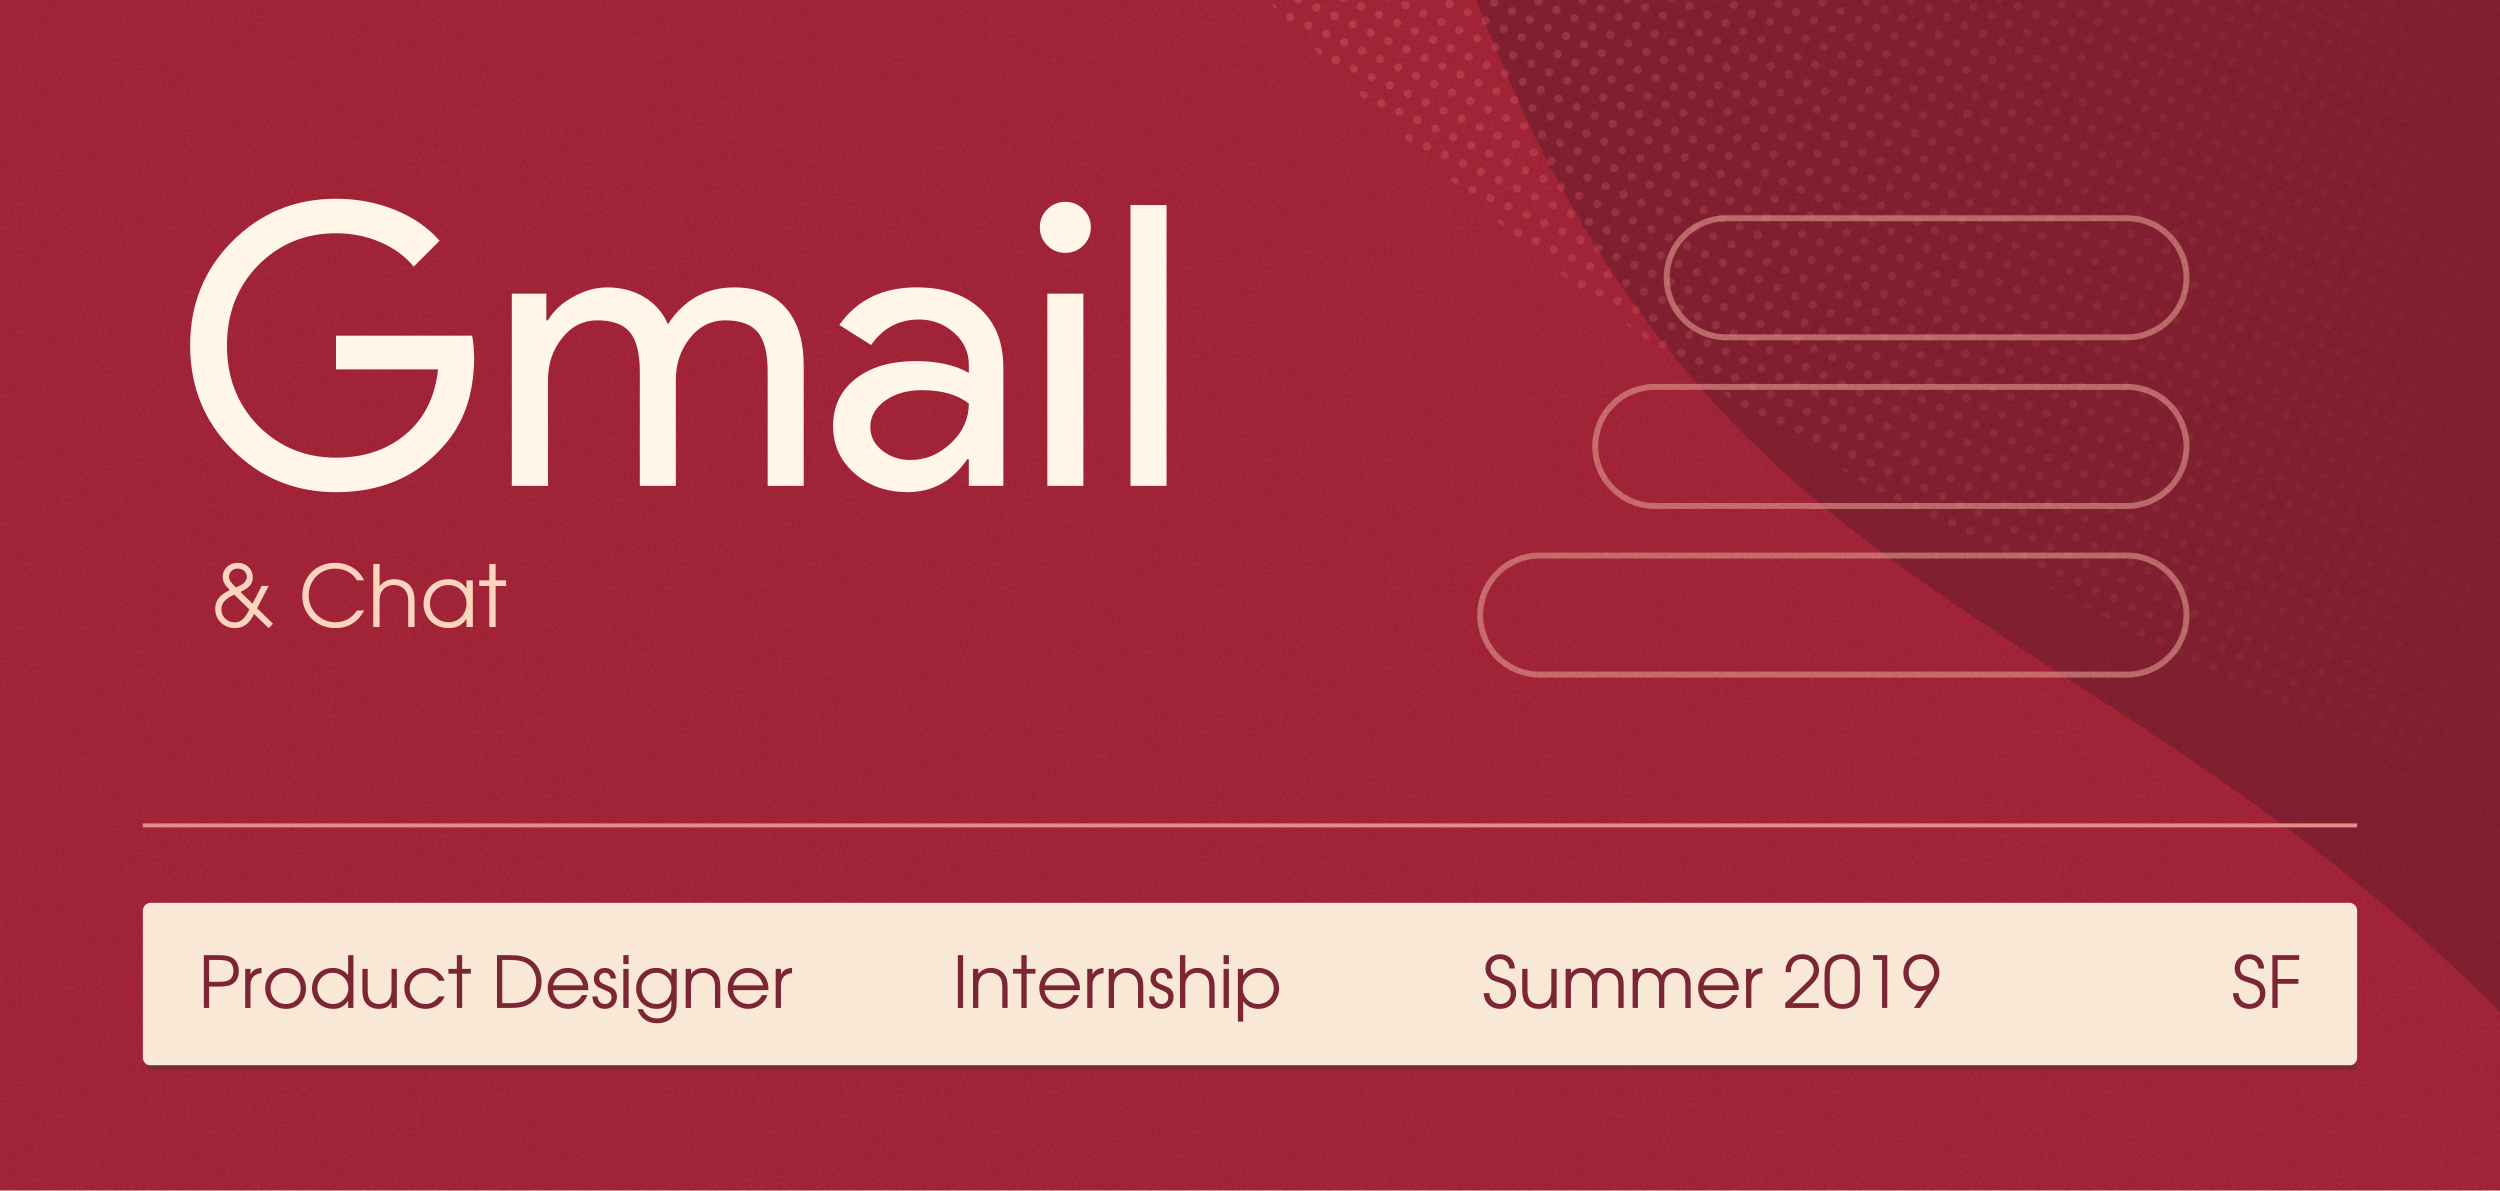
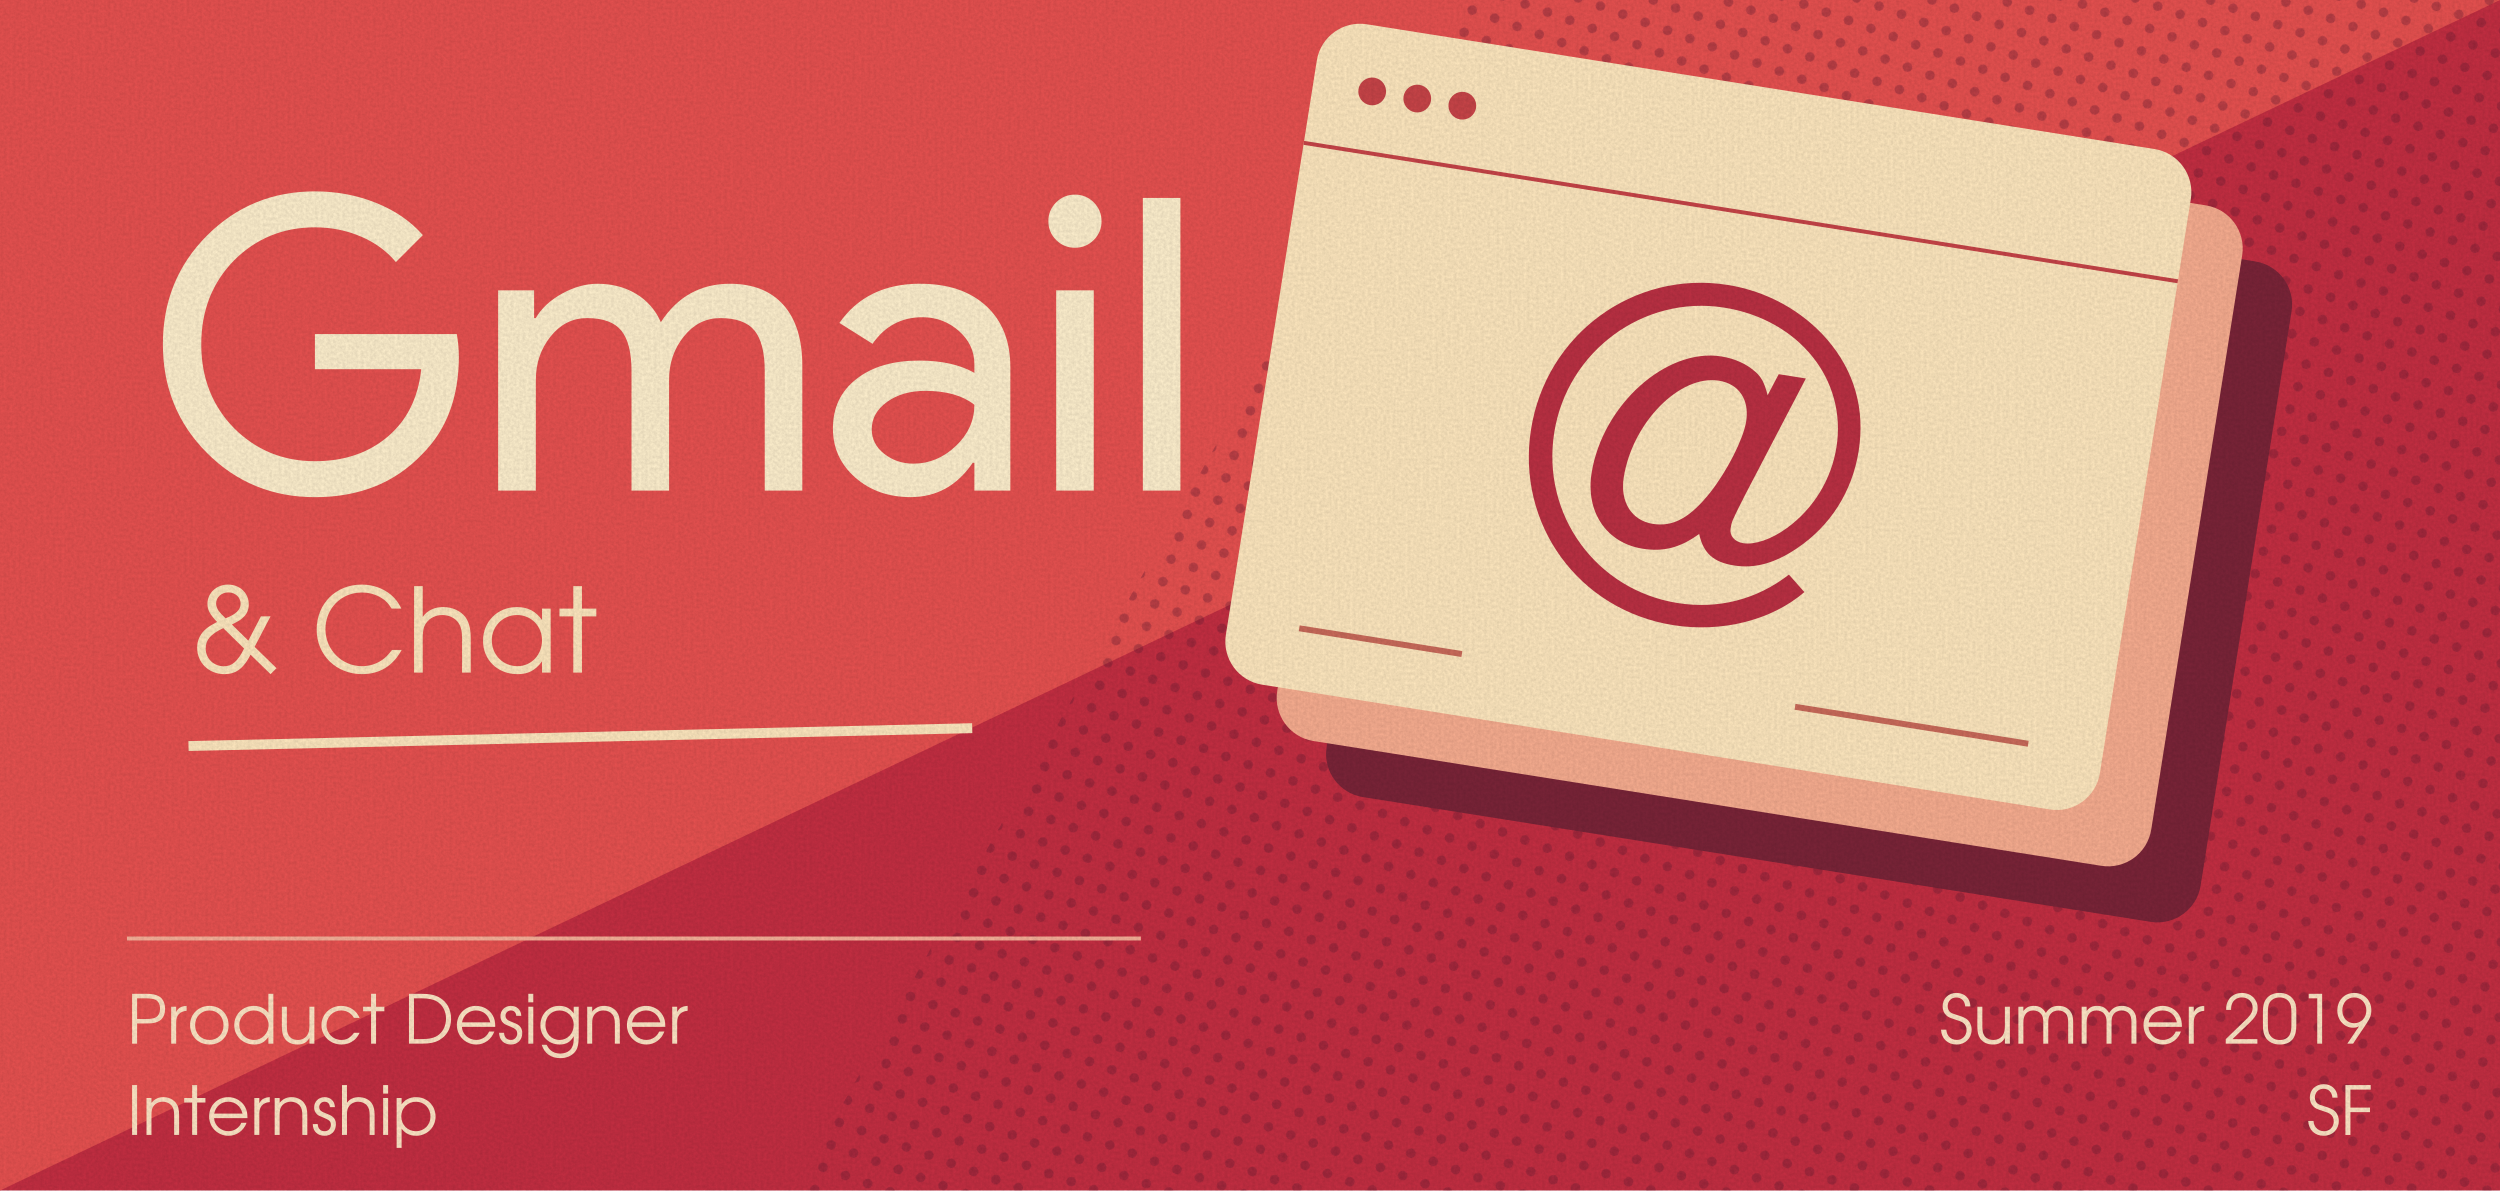
<svg xmlns="http://www.w3.org/2000/svg" width="1260" height="600" viewBox="0 0 1260 600" role="img" aria-labelledby="title desc">
  <defs>
-     <filter id="gmail-paper" x="0" y="0" width="100%" height="100%" color-interpolation-filters="sRGB">
-       <feTurbulence type="fractalNoise" baseFrequency=".65" numOctaves="3" seed="13" stitchTiles="stitch" />
-       <feColorMatrix type="matrix" values="0 0 0 0 0   0 0 0 0 0   0 0 0 0 0   0 0 0 .14 0" />
+     <filter id="gmail-ink" x="0" y="0" width="100%" height="100%" color-interpolation-filters="sRGB">
+       <feTurbulence type="fractalNoise" baseFrequency=".65" numOctaves="3" seed="23" stitchTiles="stitch" />
+       <feColorMatrix type="matrix" values="0 0 0 0 0   0 0 0 0 0   0 0 0 0 0   0 0 0 .13 0" />
    </filter>
-     <pattern id="gmail-dots" width="10" height="10" patternUnits="userSpaceOnUse" patternTransform="rotate(25)">
-       <circle cx="3" cy="3" r="2.1" fill="#f8837e" />
+     <pattern id="mail-halftone" width="12" height="12" patternUnits="userSpaceOnUse" patternTransform="rotate(20)">
+       <circle cx="3" cy="3" r="2.4" fill="#651b32" />
    </pattern>
-     <linearGradient id="dot-fade">
-       <stop stop-color="#fff" />
-       <stop offset="1" stop-color="#000" />
-     </linearGradient>
-     <mask id="gmail-fade">
-       <rect width="1260" height="600" fill="url(#dot-fade)" />
-     </mask>
  </defs>
-   <rect width="1260" height="600" fill="#ad263b" />
-   <path d="M730-40h530v550C1040 290 845 310 730-40" fill="#8a2134" />
-   <path d="M620-20h640v440C980 260 840 220 620-20" fill="url(#gmail-dots)" mask="url(#gmail-fade)" opacity=".6" />
-   <g fill="none" stroke="#f4a59a" stroke-width="3" opacity=".6">
-     <rect x="840" y="110" width="262" height="60" rx="30" />
-     <rect x="804" y="195" width="298" height="60" rx="30" />
-     <rect x="746" y="280" width="356" height="60" rx="30" />
+   <rect width="1260" height="600" fill="#c42e42" />
+   <path d="M0 0h1260L0 600z" fill="#e75150" />
+   <path d="M740 0h520v600H400z" fill="url(#mail-halftone)" opacity=".35" />
+   <g transform="translate(665 62) rotate(9 240 190)">
+     <rect x="26" y="35" width="446" height="337" rx="22" fill="#7a2438" />
+     <rect x="-3" y="11" width="446" height="337" rx="22" fill="#f8ad90" />
+     <rect x="-33" y="-13" width="446" height="337" rx="22" fill="#ffe8bf" />
+     <path d="M-33 51h446" stroke="#c84448" stroke-width="2" />
+     <g fill="#c84448">
+       <circle cx="-3" cy="20" r="7" />
+       <circle cx="20" cy="20" r="7" />
+       <circle cx="43" cy="20" r="7" />
+     </g>
+     <g aria-label="@" data-typeface="URW Gothic" data-type-size="227">
+       <path fill="#bb3043" d="M235.51 128.7H221.66L217.8 140.05C215.3 134.38 213.49 131.65 209.86 129.38C205.09 126.2 198.51 124.39 191.7 124.39C163.55 124.39 136.31 157.99 136.31 192.72C136.31 212.47 149.25 226.31 167.63 226.31C178.3 226.31 186.25 222.91 194.65 214.51C198.28 223.81 203.95 227.45 214.62 227.45C225.07 227.45 234.6 223.13 244.36 214.05C259.34 200.21 267.51 181.37 267.51 160.71C267.51 139.37 259.12 121.21 243.0 107.59C228.47 95.33 209.18 88.3 189.2 88.3C141.3 88.3 102.71 127.11 102.71 175.69C102.71 224.04 140.62 261.95 188.97 261.95C213.72 261.95 237.55 251.74 251.62 235.16L242.54 227.67C228.47 242.66 210.08 250.6 189.43 250.6C147.66 250.6 114.52 217.23 114.52 175.46C114.52 133.92 148.11 99.87 189.2 99.87C227.34 99.87 256.16 125.98 256.16 160.48C256.16 177.05 249.58 192.94 237.78 204.75C231.19 211.33 223.25 215.64 217.35 215.64C213.03 215.64 209.86 213.15 209.86 209.29C209.86 205.88 209.86 205.66 214.4 191.58ZM192.38 136.65C202.59 136.65 209.18 143.68 209.18 154.81C209.18 163.66 203.73 180.69 196.92 192.94C188.97 207.02 181.25 213.15 170.81 213.15C159.92 213.15 152.65 204.75 152.65 192.26C152.65 164.34 172.4 136.65 192.38 136.65Z" />
+     </g>
+     <path d="M3 293h83m170 0h119" stroke="#ca6a5a" stroke-width="3" />
  </g>
-   <rect width="1260" height="600" filter="url(#gmail-paper)" />
-   <svg x="40" y="100" width="550" height="153" viewBox="125 10 230 64">
-     <path fill="#fff5e9" d="M208.2 43.398c0 8.27-2.454 14.86-7.36 19.768-5.515 5.846-12.766 8.768-21.753 8.768-8.602 0-15.88-2.978-21.835-8.933s-8.933-13.288-8.933-22 2.978-16.045 8.933-22 13.233-8.933 21.835-8.933c4.355 0 8.464.772 12.324 2.315s7.03 3.722 9.5 6.534l-5.458 5.46c-1.82-2.205-4.177-3.93-7.072-5.17s-5.996-1.86-9.305-1.86c-6.45 0-11.9 2.232-16.376 6.7-4.412 4.52-6.617 10.173-6.617 16.955s2.205 12.436 6.617 16.956c4.466 4.466 9.925 6.7 16.376 6.7 5.9 0 10.807-1.654 14.723-4.963s6.175-7.857 6.782-13.646h-21.505v-7.113h28.7a25.44 25.44 0 0 1 .414 4.466zM223.74 70.6h-7.6V30.083h7.278v5.624h.33c1.158-1.985 2.936-3.64 5.335-4.963s4.782-1.984 7.154-1.984c2.978 0 5.596.7 7.857 2.067a12.2 12.2 0 0 1 4.962 5.707c3.363-5.183 8.023-7.774 13.98-7.774 4.686 0 8.298 1.434 10.835 4.3s3.805 6.947 3.805 12.24v25.3h-7.6V46.46c0-3.805-.7-6.547-2.068-8.23s-3.694-2.522-6.947-2.522c-2.923 0-5.376 1.24-7.36 3.722s-2.978 5.404-2.978 8.768V70.6h-7.6V46.46c0-3.805-.7-6.547-2.067-8.23s-3.694-2.522-6.947-2.522c-2.924 0-5.377 1.24-7.36 3.722s-2.978 5.404-2.978 8.768V70.6zm77.828-41.84c5.624 0 10.063 1.503 13.316 4.507s4.88 7.128 4.88 12.365V70.6h-7.278v-5.624h-.33c-3.143 4.632-7.334 6.947-12.572 6.947-4.466 0-8.202-1.323-11.207-3.97s-4.508-5.955-4.508-9.926c0-4.2 1.585-7.526 4.756-10.008s7.403-3.722 12.696-3.722c4.52 0 8.242.827 11.166 2.48V45.04c0-2.646-1.048-4.893-3.144-6.74s-4.55-2.77-7.36-2.77c-4.247 0-7.6 1.793-10.1 5.377l-6.7-4.22c3.693-5.293 9.152-7.94 16.376-7.94zm-9.843 29.444c0 1.984.84 3.64 2.523 4.962s3.65 1.985 5.913 1.985c3.197 0 6.05-1.185 8.56-3.557s3.764-5.155 3.764-8.354c-2.372-1.874-5.68-2.812-9.926-2.812-3.088 0-5.665.744-7.733 2.232s-3.102 3.337-3.102 5.542zm46.485-42.1a5.18 5.18 0 0 1-1.572 3.805c-1.048 1.048-2.315 1.57-3.805 1.57s-2.758-.523-3.805-1.57-1.57-2.315-1.57-3.805a5.18 5.18 0 0 1 1.571-3.805 5.18 5.18 0 0 1 3.805-1.571 5.18 5.18 0 0 1 3.805 1.571c1.047 1.05 1.572 2.316 1.572 3.805zm-1.572 13.98V70.6h-7.6V30.083zM354.17 11.4v59.2h-7.6V11.4z" />
+   <svg x="24" y="96" width="573" height="160" viewBox="125 10 230 64" fill="#fff0ce">
+     <path fill="#fff0ce" d="M208.2 43.398c0 8.27-2.454 14.86-7.36 19.768-5.515 5.846-12.766 8.768-21.753 8.768-8.602 0-15.88-2.978-21.835-8.933s-8.933-13.288-8.933-22 2.978-16.045 8.933-22 13.233-8.933 21.835-8.933c4.355 0 8.464.772 12.324 2.315s7.03 3.722 9.5 6.534l-5.458 5.46c-1.82-2.205-4.177-3.93-7.072-5.17s-5.996-1.86-9.305-1.86c-6.45 0-11.9 2.232-16.376 6.7-4.412 4.52-6.617 10.173-6.617 16.955s2.205 12.436 6.617 16.956c4.466 4.466 9.925 6.7 16.376 6.7 5.9 0 10.807-1.654 14.723-4.963s6.175-7.857 6.782-13.646h-21.505v-7.113h28.7a25.44 25.44 0 0 1 .414 4.466zM223.74 70.6h-7.6V30.083h7.278v5.624h.33c1.158-1.985 2.936-3.64 5.335-4.963s4.782-1.984 7.154-1.984c2.978 0 5.596.7 7.857 2.067a12.2 12.2 0 0 1 4.962 5.707c3.363-5.183 8.023-7.774 13.98-7.774 4.686 0 8.298 1.434 10.835 4.3s3.805 6.947 3.805 12.24v25.3h-7.6V46.46c0-3.805-.7-6.547-2.068-8.23s-3.694-2.522-6.947-2.522c-2.923 0-5.376 1.24-7.36 3.722s-2.978 5.404-2.978 8.768V70.6h-7.6V46.46c0-3.805-.7-6.547-2.067-8.23s-3.694-2.522-6.947-2.522c-2.924 0-5.377 1.24-7.36 3.722s-2.978 5.404-2.978 8.768V70.6zm77.828-41.84c5.624 0 10.063 1.503 13.316 4.507s4.88 7.128 4.88 12.365V70.6h-7.278v-5.624h-.33c-3.143 4.632-7.334 6.947-12.572 6.947-4.466 0-8.202-1.323-11.207-3.97s-4.508-5.955-4.508-9.926c0-4.2 1.585-7.526 4.756-10.008s7.403-3.722 12.696-3.722c4.52 0 8.242.827 11.166 2.48V45.04c0-2.646-1.048-4.893-3.144-6.74s-4.55-2.77-7.36-2.77c-4.247 0-7.6 1.793-10.1 5.377l-6.7-4.22c3.693-5.293 9.152-7.94 16.376-7.94zm-9.843 29.444c0 1.984.84 3.64 2.523 4.962s3.65 1.985 5.913 1.985c3.197 0 6.05-1.185 8.56-3.557s3.764-5.155 3.764-8.354c-2.372-1.874-5.68-2.812-9.926-2.812-3.088 0-5.665.744-7.733 2.232s-3.102 3.337-3.102 5.542zm46.485-42.1a5.18 5.18 0 0 1-1.572 3.805c-1.048 1.048-2.315 1.57-3.805 1.57s-2.758-.523-3.805-1.57-1.57-2.315-1.57-3.805a5.18 5.18 0 0 1 1.571-3.805 5.18 5.18 0 0 1 3.805-1.571 5.18 5.18 0 0 1 3.805 1.571c1.047 1.05 1.572 2.316 1.572 3.805zm-1.572 13.98V70.6h-7.6V30.083zM354.17 11.4v59.2h-7.6V11.4z" />
  </svg>
-   <g aria-label="&amp; Chat" data-typeface="URW Gothic" data-type-size="43">
-     <path fill="#ffd4bf" d="M131.89 295.32 127.24 304.26 121.22 298.33C123.03 297.42 123.8 296.99 124.53 296.44C126.51 294.97 127.41 293.25 127.41 290.93C127.41 286.76 124.15 283.66 119.76 283.66C115.55 283.66 112.23 286.76 112.23 290.72C112.23 292.95 113.09 294.59 115.76 297.38C113.91 298.37 112.84 299.01 111.93 299.75C109.66 301.55 108.45 304.05 108.45 306.84C108.45 312.39 112.75 316.56 118.47 316.56C122.68 316.56 125.56 314.45 128.06 309.42L135.41 316.56L137.6 314.37L129.56 306.54L135.41 295.32ZM125.69 307.14C123.37 311.87 121.31 313.68 118.25 313.68C114.51 313.68 111.59 310.8 111.59 307.19C111.59 303.96 113.31 301.94 118.04 299.66ZM118.9 296.05C116.41 293.77 115.42 292.26 115.42 290.63C115.42 288.35 117.35 286.55 119.85 286.55C122.47 286.55 124.4 288.31 124.4 290.67C124.4 292.91 122.73 294.59 118.9 296.05ZM180.05 307.66C178.71 309.33 177.94 310.19 176.86 311.01C174.71 312.69 171.88 313.63 168.99 313.63C161.6 313.63 155.58 307.57 155.58 300.09C155.58 292.44 161.34 286.59 168.95 286.59C171.7 286.59 174.28 287.32 176.39 288.74C177.81 289.64 178.67 290.59 179.87 292.48H183.44C180.99 287.02 175.4 283.66 168.82 283.66C159.36 283.66 152.35 290.72 152.35 300.22C152.35 309.55 159.53 316.56 169.04 316.56C175.49 316.56 180.39 313.55 183.57 307.66ZM188.13 316.0H191.31V303.1C191.31 300.56 191.66 299.06 192.6 297.77C193.89 295.92 196.08 294.84 198.49 294.84C200.77 294.84 202.92 295.79 204.17 297.38C205.29 298.8 205.76 300.61 205.76 303.36V316.0H208.94V303.36C208.94 299.83 208.3 297.38 206.92 295.53C205.16 293.25 202.19 291.92 198.75 291.92C195.57 291.92 192.9 293.21 191.31 295.53V284.22H188.13ZM238.31 292.48H235.13V296.65C232.76 293.38 229.93 291.92 225.84 291.92C218.79 291.92 213.46 297.25 213.46 304.3C213.46 311.36 218.83 316.56 226.1 316.56C230.1 316.56 232.59 315.27 235.13 311.87V316.0H238.31ZM225.93 294.84C231.13 294.84 235.13 298.89 235.13 304.13C235.13 309.51 231.17 313.63 226.1 313.63C220.77 313.63 216.68 309.46 216.68 304.09C216.68 298.97 220.81 294.84 225.93 294.84ZM246.61 316.0H249.79V295.36H255.08V292.48H249.79V284.22H246.61V292.48H241.54V295.36H246.61Z" />
+   <g aria-label="&amp; Chat" data-typeface="URW Gothic" data-type-size="59">
+     <path fill="#ffe8bf" d="M131.52 310.62 125.15 322.89 116.89 314.75C119.36 313.51 120.43 312.92 121.43 312.15C124.14 310.15 125.38 307.79 125.38 304.6C125.38 298.88 120.9 294.63 114.88 294.63C109.1 294.63 104.56 298.88 104.56 304.31C104.56 307.38 105.73 309.62 109.39 313.45C106.86 314.81 105.38 315.69 104.14 316.7C101.02 319.18 99.36 322.6 99.36 326.43C99.36 334.04 105.26 339.77 113.11 339.77C118.89 339.77 122.84 336.88 126.27 329.97L136.36 339.77L139.37 336.76L128.33 326.02L136.36 310.62ZM123.02 326.85C119.84 333.34 117.0 335.81 112.81 335.81C107.68 335.81 103.67 331.86 103.67 326.9C103.67 322.48 106.03 319.71 112.52 316.58ZM113.7 311.62C110.28 308.5 108.92 306.43 108.92 304.19C108.92 301.06 111.58 298.58 115.0 298.58C118.6 298.58 121.25 301.0 121.25 304.25C121.25 307.32 118.95 309.62 113.7 311.62ZM197.6 327.55C195.77 329.86 194.71 331.04 193.23 332.16C190.28 334.46 186.39 335.75 182.44 335.75C172.29 335.75 164.03 327.44 164.03 317.17C164.03 306.67 171.93 298.64 182.38 298.64C186.15 298.64 189.69 299.65 192.58 301.59C194.53 302.83 195.71 304.13 197.36 306.73H202.26C198.9 299.23 191.23 294.63 182.2 294.63C169.22 294.63 159.6 304.31 159.6 317.35C159.6 330.15 169.46 339.77 182.49 339.77C191.34 339.77 198.07 335.64 202.44 327.55ZM208.69 339.0H213.06V321.3C213.06 317.82 213.53 315.75 214.83 313.98C216.6 311.45 219.61 309.97 222.91 309.97C226.04 309.97 228.99 311.27 230.7 313.45C232.23 315.4 232.88 317.88 232.88 321.65V339.0H237.25V321.65C237.25 316.82 236.36 313.45 234.47 310.92C232.05 307.79 227.98 305.96 223.26 305.96C218.9 305.96 215.24 307.73 213.06 310.92V295.4H208.69ZM277.54 306.73H273.18V312.45C269.93 307.97 266.04 305.96 260.43 305.96C250.76 305.96 243.44 313.28 243.44 322.95C243.44 332.63 250.82 339.77 260.79 339.77C266.27 339.77 269.7 338.0 273.18 333.34V339.0H277.54ZM260.55 309.97C267.69 309.97 273.18 315.52 273.18 322.72C273.18 330.09 267.75 335.75 260.79 335.75C253.47 335.75 247.87 330.03 247.87 322.66C247.87 315.64 253.53 309.97 260.55 309.97ZM288.93 339.0H293.3V310.68H300.55V306.73H293.3V295.4H288.93V306.73H281.97V310.68H288.93Z" />
  </g>
-   <path d="M72 416H1188" stroke="#e58e88" stroke-width="2" />
-   <rect x="72" y="455" width="1116" height="82" rx="4" fill="#f9e8d5" />
-   <path d="M74 537H1188V539H74Z" fill="#7d2835" />
-   <g aria-label="Product Designer" data-typeface="URW Gothic" data-type-size="36">
-     <path fill="#7c2534" d="M102.74 508.0H105.4V497.24H110.51C114.11 497.24 116.06 496.77 117.68 495.58C119.4 494.32 120.34 492.12 120.34 489.46C120.34 486.4 119.19 483.99 117.17 482.8C115.52 481.79 113.5 481.4 110.08 481.4H102.74ZM105.4 494.82V483.81H109.18C112.24 483.81 114.15 484.06 115.23 484.6C116.81 485.39 117.64 487.08 117.64 489.46C117.64 491.51 116.81 493.17 115.44 493.92C114.33 494.57 112.78 494.82 110.33 494.82ZM123.58 508.0H126.24V496.52C126.21 492.95 128.19 490.76 131.82 490.47V487.84C128.98 487.98 127.29 488.96 126.24 491.12V488.31H123.58ZM143.99 487.84C138.12 487.84 133.66 492.27 133.66 498.03C133.66 504.11 138.09 508.47 144.21 508.47C149.97 508.47 154.22 504.11 154.22 498.21C154.22 492.2 149.93 487.84 143.99 487.84ZM143.99 490.29C148.35 490.29 151.52 493.64 151.52 498.24C151.52 502.78 148.42 506.02 144.14 506.02C139.6 506.02 136.36 502.74 136.36 498.1C136.36 493.64 139.64 490.29 143.99 490.29ZM178.12 481.4H175.46V491.44C173.51 489.1 170.81 487.84 167.72 487.84C161.74 487.84 157.24 492.3 157.24 498.21C157.24 504.04 161.88 508.47 167.97 508.47C171.28 508.47 173.44 507.28 175.46 504.44V508.0H178.12ZM167.64 490.29C172.04 490.29 175.56 493.78 175.56 498.1C175.56 502.46 172.11 506.02 167.9 506.02C163.36 506.02 159.94 502.6 159.94 498.06C159.94 493.74 163.36 490.29 167.64 490.29ZM200.01 488.31H197.34V498.42C197.34 500.84 196.98 502.35 196.16 503.57C195.04 505.16 193.28 506.02 191.19 506.02C188.99 506.02 187.16 505.12 186.26 503.54C185.64 502.53 185.32 500.94 185.32 498.93V488.31H182.66V498.93C182.66 501.88 183.12 503.86 184.2 505.34C185.68 507.39 188.06 508.47 191.01 508.47C194.07 508.47 196.01 507.39 197.34 504.94V508.0H200.01ZM221.14 502.2C219.09 504.94 217.22 506.02 214.37 506.02C209.98 506.02 206.49 502.56 206.49 498.17C206.49 493.74 209.91 490.29 214.3 490.29C217.22 490.29 219.63 491.69 221.14 494.28H224.13C222.54 490.32 218.76 487.84 214.34 487.84C208.43 487.84 203.79 492.38 203.79 498.1C203.79 503.97 208.47 508.47 214.52 508.47C216.96 508.47 219.23 507.71 221.07 506.24C222.33 505.23 223.08 504.26 224.16 502.2ZM230.25 508.0H232.91V490.72H237.34V488.31H232.91V481.4H230.25V488.31H226.0V490.72H230.25ZM250.48 508.0H257.64C261.64 508.0 264.45 507.39 266.79 506.02C270.82 503.64 272.94 499.76 272.94 494.79C272.94 489.78 270.86 485.82 266.93 483.48C264.38 481.97 261.57 481.4 256.74 481.4H250.48ZM253.14 505.59V483.81H256.85C260.85 483.81 263.48 484.35 265.42 485.5C268.48 487.37 270.24 490.72 270.24 494.68C270.24 498.17 268.88 501.23 266.43 503.21C264.3 504.9 261.57 505.59 256.85 505.59ZM296.52 499.04C296.52 496.34 296.16 494.68 295.19 492.95C293.43 489.78 290.01 487.84 286.23 487.84C280.5 487.84 276.04 492.34 276.04 498.06C276.04 503.9 280.61 508.47 286.44 508.47C290.73 508.47 294.58 505.7 296.02 501.52H293.25C292.13 504.22 289.36 506.02 286.37 506.02C282.3 506.02 278.92 502.92 278.7 499.04ZM278.78 496.62C279.5 492.84 282.48 490.29 286.23 490.29C290.04 490.29 292.92 492.66 293.86 496.62ZM298.58 502.2C298.61 506.02 301.1 508.47 304.91 508.47C308.48 508.47 310.92 505.95 310.92 502.35C310.92 499.94 309.81 498.28 307.5 497.31C304.48 496.05 304.34 496.01 303.8 495.72C302.57 495.11 302.0 494.28 302.0 493.13C302.0 491.55 303.26 490.29 304.84 490.29C306.57 490.29 307.58 491.3 307.72 493.17H310.42C310.31 490.0 308.04 487.84 304.88 487.84C301.67 487.84 299.3 490.18 299.3 493.38C299.3 494.82 299.8 496.01 300.77 496.91C301.6 497.67 301.64 497.7 304.41 498.82C307.47 500.08 308.22 500.8 308.22 502.6C308.22 504.58 306.86 506.02 304.91 506.02C302.68 506.02 301.35 504.65 301.2 502.2ZM314.16 508.0H316.83V488.31H314.16ZM314.16 485.93H316.83V481.4H314.16ZM341.06 488.31H338.39V491.8C336.41 489.06 334.0 487.84 330.65 487.84C324.89 487.84 320.61 492.3 320.61 498.24C320.61 504.0 325.07 508.47 330.87 508.47C334.43 508.47 336.84 507.03 338.39 504.0V505.34C338.39 507.28 338.18 508.5 337.6 509.73C336.56 512.0 334.22 513.29 331.16 513.29C328.96 513.29 327.27 512.64 325.86 511.31C325.18 510.7 324.75 510.09 323.92 508.61H321.33C322.77 513.22 326.26 515.74 331.23 515.74C334.65 515.74 337.53 514.44 339.22 512.21C340.55 510.41 341.06 508.32 341.06 504.47ZM330.83 490.29C335.08 490.29 338.39 493.64 338.39 497.92C338.39 502.53 335.15 506.02 330.87 506.02C326.55 506.02 323.31 502.6 323.31 498.03C323.31 493.53 326.48 490.29 330.83 490.29ZM345.59 508.0H348.26V497.16C348.26 494.97 348.54 493.82 349.3 492.7C350.34 491.19 352.18 490.29 354.27 490.29C356.21 490.29 357.98 491.08 359.06 492.41C359.99 493.64 360.35 495.08 360.35 497.67V508.0H363.02V497.67C363.02 494.36 362.55 492.59 361.29 490.9C359.74 488.92 357.36 487.84 354.59 487.84C352.0 487.84 349.91 488.81 348.26 490.86V488.31H345.59ZM387.28 499.04C387.28 496.34 386.92 494.68 385.95 492.95C384.18 489.78 380.76 487.84 376.98 487.84C371.26 487.84 366.8 492.34 366.8 498.06C366.8 503.9 371.37 508.47 377.2 508.47C381.48 508.47 385.34 505.7 386.78 501.52H384.0C382.89 504.22 380.12 506.02 377.13 506.02C373.06 506.02 369.68 502.92 369.46 499.04ZM369.53 496.62C370.25 492.84 373.24 490.29 376.98 490.29C380.8 490.29 383.68 492.66 384.62 496.62ZM390.95 508.0H393.62V496.52C393.58 492.95 395.56 490.76 399.2 490.47V487.84C396.35 487.98 394.66 488.96 393.62 491.12V488.31H390.95Z" />
+   <path d="m95 376 395-9" stroke="#ffe8bf" stroke-width="5" />
+   <path d="M64 473H575" stroke="#f7b099" stroke-width="2" />
+   <g aria-label="Product Designer" data-typeface="URW Gothic" data-type-size="34">
+     <path fill="#ffe6c6" d="M66.58 526.0H69.1V515.83H73.93C77.33 515.83 79.16 515.39 80.69 514.27C82.33 513.08 83.21 511.01 83.21 508.49C83.21 505.6 82.12 503.32 80.22 502.2C78.65 501.25 76.75 500.87 73.52 500.87H66.58ZM69.1 513.56V503.15H72.67C75.56 503.15 77.36 503.39 78.38 503.9C79.88 504.65 80.66 506.25 80.66 508.49C80.66 510.43 79.88 511.99 78.59 512.71C77.53 513.32 76.07 513.56 73.76 513.56ZM86.27 526.0H88.79V515.15C88.75 511.79 90.62 509.71 94.06 509.44V506.96C91.37 507.1 89.77 508.01 88.79 510.05V507.4H86.27ZM105.55 506.96C100.01 506.96 95.79 511.14 95.79 516.58C95.79 522.33 99.97 526.44 105.75 526.44C111.19 526.44 115.2 522.33 115.2 516.75C115.2 511.07 111.16 506.96 105.55 506.96ZM105.55 509.27C109.66 509.27 112.65 512.43 112.65 516.79C112.65 521.07 109.73 524.13 105.68 524.13C101.4 524.13 98.34 521.04 98.34 516.65C98.34 512.43 101.43 509.27 105.55 509.27ZM137.78 500.87H135.26V510.36C133.43 508.15 130.88 506.96 127.95 506.96C122.31 506.96 118.06 511.18 118.06 516.75C118.06 522.26 122.45 526.44 128.19 526.44C131.32 526.44 133.36 525.32 135.26 522.63V526.0H137.78ZM127.89 509.27C132.03 509.27 135.37 512.57 135.37 516.65C135.37 520.76 132.1 524.13 128.12 524.13C123.84 524.13 120.61 520.9 120.61 516.62C120.61 512.54 123.84 509.27 127.89 509.27ZM158.45 507.4H155.94V516.96C155.94 519.23 155.6 520.66 154.81 521.82C153.76 523.31 152.09 524.13 150.12 524.13C148.05 524.13 146.31 523.28 145.46 521.78C144.89 520.83 144.58 519.34 144.58 517.43V507.4H142.06V517.43C142.06 520.22 142.51 522.09 143.53 523.48C144.92 525.42 147.16 526.44 149.95 526.44C152.84 526.44 154.68 525.42 155.94 523.11V526.0H158.45ZM178.41 520.53C176.47 523.11 174.7 524.13 172.02 524.13C167.87 524.13 164.57 520.87 164.57 516.72C164.57 512.54 167.8 509.27 171.95 509.27C174.7 509.27 176.98 510.6 178.41 513.05H181.23C179.74 509.31 176.17 506.96 171.98 506.96C166.41 506.96 162.02 511.24 162.02 516.65C162.02 522.19 166.44 526.44 172.15 526.44C174.47 526.44 176.61 525.73 178.34 524.33C179.53 523.38 180.25 522.46 181.27 520.53ZM187.01 526.0H189.53V509.68H193.71V507.4H189.53V500.87H187.01V507.4H183.0V509.68H187.01ZM206.12 526.0H212.89C216.66 526.0 219.31 525.42 221.52 524.13C225.33 521.89 227.34 518.21 227.34 513.52C227.34 508.8 225.36 505.06 221.66 502.85C219.24 501.42 216.59 500.87 212.04 500.87H206.12ZM208.64 523.72V503.15H212.14C215.91 503.15 218.39 503.66 220.23 504.75C223.12 506.52 224.79 509.68 224.79 513.42C224.79 516.72 223.49 519.61 221.18 521.48C219.18 523.08 216.59 523.72 212.14 523.72ZM249.61 517.53C249.61 514.98 249.27 513.42 248.35 511.79C246.68 508.8 243.45 506.96 239.88 506.96C234.48 506.96 230.26 511.21 230.26 516.62C230.26 522.12 234.58 526.44 240.09 526.44C244.13 526.44 247.77 523.82 249.13 519.88H246.51C245.46 522.43 242.84 524.13 240.02 524.13C236.18 524.13 232.98 521.21 232.78 517.53ZM232.84 515.26C233.52 511.69 236.35 509.27 239.88 509.27C243.49 509.27 246.21 511.52 247.09 515.26ZM251.54 520.53C251.58 524.13 253.92 526.44 257.53 526.44C260.89 526.44 263.21 524.06 263.21 520.66C263.21 518.38 262.15 516.82 259.98 515.9C257.12 514.71 256.98 514.68 256.47 514.41C255.32 513.83 254.77 513.05 254.77 511.96C254.77 510.46 255.96 509.27 257.46 509.27C259.09 509.27 260.04 510.22 260.18 511.99H262.73C262.63 509.0 260.49 506.96 257.49 506.96C254.47 506.96 252.22 509.17 252.22 512.2C252.22 513.56 252.7 514.68 253.62 515.53C254.4 516.24 254.43 516.28 257.05 517.33C259.94 518.52 260.66 519.2 260.66 520.9C260.66 522.77 259.36 524.13 257.53 524.13C255.42 524.13 254.16 522.84 254.03 520.53ZM266.27 526.0H268.78V507.4H266.27ZM266.27 505.16H268.78V500.87H266.27ZM291.66 507.4H289.15V510.7C287.28 508.12 285.0 506.96 281.84 506.96C276.4 506.96 272.35 511.18 272.35 516.79C272.35 522.23 276.57 526.44 282.04 526.44C285.41 526.44 287.69 525.08 289.15 522.23V523.48C289.15 525.32 288.94 526.48 288.4 527.63C287.41 529.77 285.2 531.0 282.31 531.0C280.24 531.0 278.64 530.39 277.32 529.13C276.67 528.55 276.26 527.97 275.48 526.58H273.03C274.39 530.93 277.69 533.31 282.38 533.31C285.61 533.31 288.33 532.09 289.93 529.98C291.19 528.28 291.66 526.31 291.66 522.67ZM282.01 509.27C286.02 509.27 289.15 512.43 289.15 516.48C289.15 520.83 286.09 524.13 282.04 524.13C277.96 524.13 274.9 520.9 274.9 516.58C274.9 512.33 277.89 509.27 282.01 509.27ZM295.95 526.0H298.46V515.77C298.46 513.69 298.74 512.6 299.45 511.55C300.44 510.12 302.17 509.27 304.14 509.27C305.98 509.27 307.64 510.02 308.66 511.28C309.55 512.43 309.89 513.79 309.89 516.24V526.0H312.4V516.24C312.4 513.11 311.96 511.45 310.77 509.85C309.31 507.98 307.07 506.96 304.45 506.96C302.0 506.96 300.03 507.88 298.46 509.82V507.4H295.95ZM335.32 517.53C335.32 514.98 334.98 513.42 334.06 511.79C332.4 508.8 329.17 506.96 325.6 506.96C320.19 506.96 315.97 511.21 315.97 516.62C315.97 522.12 320.29 526.44 325.8 526.44C329.85 526.44 333.48 523.82 334.84 519.88H332.23C331.17 522.43 328.55 524.13 325.73 524.13C321.89 524.13 318.69 521.21 318.49 517.53ZM318.56 515.26C319.24 511.69 322.06 509.27 325.6 509.27C329.2 509.27 331.92 511.52 332.8 515.26ZM338.79 526.0H341.3V515.15C341.27 511.79 343.14 509.71 346.57 509.44V506.96C343.89 507.1 342.29 508.01 341.3 510.05V507.4H338.79Z" />
  </g>
-   <g aria-label="Internship" data-typeface="URW Gothic" data-type-size="36">
-     <path fill="#7c2534" d="M482.74 508.0H485.4V481.4H482.74ZM490.4 508.0H493.07V497.16C493.07 494.97 493.36 493.82 494.11 492.7C495.16 491.19 496.99 490.29 499.08 490.29C501.02 490.29 502.79 491.08 503.87 492.41C504.8 493.64 505.16 495.08 505.16 497.67V508.0H507.83V497.67C507.83 494.36 507.36 492.59 506.1 490.9C504.55 488.92 502.18 487.84 499.4 487.84C496.81 487.84 494.72 488.81 493.07 490.86V488.31H490.4ZM514.78 508.0H517.44V490.72H521.87V488.31H517.44V481.4H514.78V488.31H510.53V490.72H514.78ZM544.3 499.04C544.3 496.34 543.94 494.68 542.96 492.95C541.2 489.78 537.78 487.84 534.0 487.84C528.28 487.84 523.81 492.34 523.81 498.06C523.81 503.9 528.38 508.47 534.22 508.47C538.5 508.47 542.35 505.7 543.79 501.52H541.02C539.9 504.22 537.13 506.02 534.14 506.02C530.08 506.02 526.69 502.92 526.48 499.04ZM526.55 496.62C527.27 492.84 530.26 490.29 534.0 490.29C537.82 490.29 540.7 492.66 541.63 496.62ZM547.97 508.0H550.63V496.52C550.6 492.95 552.58 490.76 556.21 490.47V487.84C553.37 487.98 551.68 488.96 550.63 491.12V488.31H547.97ZM558.8 508.0H561.47V497.16C561.47 494.97 561.76 493.82 562.51 492.7C563.56 491.19 565.39 490.29 567.48 490.29C569.42 490.29 571.19 491.08 572.27 492.41C573.2 493.64 573.56 495.08 573.56 497.67V508.0H576.23V497.67C576.23 494.36 575.76 492.59 574.5 490.9C572.95 488.92 570.58 487.84 567.8 487.84C565.21 487.84 563.12 488.81 561.47 490.86V488.31H558.8ZM579.14 502.2C579.18 506.02 581.66 508.47 585.48 508.47C589.04 508.47 591.49 505.95 591.49 502.35C591.49 499.94 590.38 498.28 588.07 497.31C585.05 496.05 584.9 496.01 584.36 495.72C583.14 495.11 582.56 494.28 582.56 493.13C582.56 491.55 583.82 490.29 585.41 490.29C587.14 490.29 588.14 491.3 588.29 493.17H590.99C590.88 490.0 588.61 487.84 585.44 487.84C582.24 487.84 579.86 490.18 579.86 493.38C579.86 494.82 580.37 496.01 581.34 496.91C582.17 497.67 582.2 497.7 584.98 498.82C588.04 500.08 588.79 500.8 588.79 502.6C588.79 504.58 587.42 506.02 585.48 506.02C583.25 506.02 581.92 504.65 581.77 502.2ZM594.73 508.0H597.4V497.2C597.4 495.08 597.68 493.82 598.48 492.74C599.56 491.19 601.39 490.29 603.41 490.29C605.32 490.29 607.12 491.08 608.16 492.41C609.1 493.6 609.49 495.11 609.49 497.42V508.0H612.16V497.42C612.16 494.46 611.62 492.41 610.46 490.86C608.99 488.96 606.5 487.84 603.62 487.84C600.96 487.84 598.73 488.92 597.4 490.86V481.4H594.73ZM616.69 508.0H619.36V488.31H616.69ZM616.69 485.93H619.36V481.4H616.69ZM623.89 488.31V514.91H626.56V504.62C628.28 507.14 630.95 508.47 634.22 508.47C640.13 508.47 644.66 503.97 644.66 498.21C644.66 492.3 640.16 487.84 634.3 487.84C630.91 487.84 628.25 489.17 626.56 491.69V488.31ZM634.19 490.29C638.65 490.29 641.96 493.67 641.96 498.21C641.96 502.64 638.62 506.02 634.22 506.02C629.72 506.02 626.38 502.64 626.38 498.06C626.38 493.71 629.8 490.29 634.19 490.29Z" />
+   <g aria-label="Summer 2019" data-typeface="URW Gothic" data-type-size="34">
+     <path fill="#ffe6c6" d="M978.26 518.96C978.5 523.48 981.6 526.44 986.12 526.44C990.47 526.44 993.7 523.28 993.7 519.0C993.7 516.79 992.78 514.81 991.22 513.62C990.16 512.88 989.11 512.4 986.53 511.62C984.25 510.94 983.5 510.63 982.82 510.05C982.11 509.41 981.63 508.29 981.63 507.13C981.63 504.58 983.47 502.74 985.98 502.74C988.53 502.74 990.27 504.48 990.47 507.23H993.09C992.99 503.15 990.16 500.43 986.05 500.43C982.0 500.43 979.08 503.25 979.08 507.2C979.08 508.93 979.73 510.6 980.85 511.65C981.83 512.6 982.58 512.94 985.54 513.9C987.51 514.47 988.6 514.95 989.45 515.53C990.54 516.31 991.15 517.6 991.15 519.13C991.15 522.02 989.08 524.13 986.19 524.13C984.59 524.13 983.06 523.42 982.14 522.26C981.43 521.38 981.12 520.53 980.95 518.96ZM1012.98 507.4H1010.46V516.96C1010.46 519.23 1010.12 520.66 1009.34 521.82C1008.29 523.31 1006.62 524.13 1004.65 524.13C1002.57 524.13 1000.84 523.28 999.99 521.78C999.41 520.83 999.11 519.34 999.11 517.43V507.4H996.59V517.43C996.59 520.22 997.03 522.09 998.05 523.48C999.45 525.42 1001.69 526.44 1004.48 526.44C1007.37 526.44 1009.2 525.42 1010.46 523.11V526.0H1012.98ZM1017.26 526.0H1019.78V515.15C1019.78 511.45 1021.65 509.27 1024.78 509.27C1026.31 509.27 1027.73 509.88 1028.65 510.97C1029.47 511.92 1029.81 513.22 1029.81 515.15V526.0H1032.32V515.22C1032.32 513.42 1032.6 512.3 1033.21 511.38C1034.09 510.05 1035.66 509.27 1037.42 509.27C1039.06 509.27 1040.48 509.92 1041.33 511.04C1042.01 511.96 1042.35 513.35 1042.35 515.22V526.0H1044.87V514.95C1044.87 512.5 1044.43 510.94 1043.37 509.58C1042.08 507.91 1039.97 506.96 1037.56 506.96C1034.67 506.96 1032.66 508.05 1031.1 510.53C1029.64 508.01 1027.84 506.96 1025.01 506.96C1022.67 506.96 1021.24 507.67 1019.78 509.54V507.4H1017.26ZM1049.15 526.0H1051.67V515.15C1051.67 511.45 1053.54 509.27 1056.67 509.27C1058.2 509.27 1059.63 509.88 1060.54 510.97C1061.36 511.92 1061.7 513.22 1061.7 515.15V526.0H1064.22V515.22C1064.22 513.42 1064.49 512.3 1065.1 511.38C1065.98 510.05 1067.55 509.27 1069.32 509.27C1070.95 509.27 1072.38 509.92 1073.23 511.04C1073.91 511.96 1074.25 513.35 1074.25 515.22V526.0H1076.76V514.95C1076.76 512.5 1076.32 510.94 1075.27 509.58C1073.97 507.91 1071.87 506.96 1069.45 506.96C1066.56 506.96 1064.56 508.05 1062.99 510.53C1061.53 508.01 1059.73 506.96 1056.91 506.96C1054.56 506.96 1053.13 507.67 1051.67 509.54V507.4H1049.15ZM1099.68 517.53C1099.68 514.98 1099.34 513.42 1098.42 511.79C1096.75 508.8 1093.52 506.96 1089.95 506.96C1084.55 506.96 1080.33 511.21 1080.33 516.62C1080.33 522.12 1084.65 526.44 1090.16 526.44C1094.2 526.44 1097.84 523.82 1099.2 519.88H1096.58C1095.53 522.43 1092.91 524.13 1090.09 524.13C1086.25 524.13 1083.05 521.21 1082.85 517.53ZM1082.92 515.26C1083.6 511.69 1086.42 509.27 1089.95 509.27C1093.56 509.27 1096.28 511.52 1097.16 515.26ZM1103.15 526.0H1105.66V515.15C1105.63 511.79 1107.5 509.71 1110.93 509.44V506.96C1108.25 507.1 1106.65 508.01 1105.66 510.05V507.4H1103.15ZM1121.78 526.0H1137.72V523.72H1125.18L1133.24 516.0C1136.77 512.64 1137.86 510.77 1137.86 508.08C1137.86 503.63 1134.53 500.43 1129.94 500.43C1126.44 500.43 1123.68 502.27 1122.53 505.33C1122.08 506.52 1121.98 507.23 1121.98 509.0H1124.46C1124.46 507.44 1124.67 506.45 1125.11 505.53C1125.99 503.76 1127.76 502.71 1129.9 502.71C1133.07 502.71 1135.34 504.89 1135.34 507.95C1135.34 509.44 1134.8 510.73 1133.58 512.16C1132.83 513.05 1132.62 513.25 1130.58 515.22L1121.78 523.72ZM1140.51 516.85C1140.51 519.37 1140.92 521.27 1141.74 522.67C1143.2 525.15 1145.75 526.44 1149.11 526.44C1152.14 526.44 1154.42 525.39 1155.85 523.31C1156.83 521.89 1157.34 519.64 1157.34 516.85V509.71C1157.34 506.86 1156.97 505.33 1155.88 503.8C1154.38 501.62 1151.9 500.43 1148.91 500.43C1146.09 500.43 1143.78 501.42 1142.31 503.25C1141.06 504.82 1140.51 506.76 1140.51 509.71ZM1154.86 516.45C1154.86 518.66 1154.59 520.42 1154.04 521.44C1153.16 523.18 1151.36 524.16 1149.01 524.16C1146.87 524.16 1145.17 523.35 1144.12 521.78C1143.33 520.7 1142.99 519.03 1142.99 516.45V510.29C1142.99 507.95 1143.27 506.38 1143.88 505.36C1144.86 503.7 1146.73 502.71 1148.94 502.71C1150.95 502.71 1152.65 503.53 1153.7 504.95C1154.55 506.11 1154.86 507.54 1154.86 510.29ZM1167.88 526.0H1170.36V500.87H1163.6V503.15H1167.88ZM1185.94 526.0 1192.16 516.75C1194.57 513.15 1195.15 511.69 1195.15 509.14C1195.15 504.17 1191.44 500.43 1186.48 500.43C1181.58 500.43 1178.01 504.17 1178.01 509.34C1178.01 514.17 1181.55 517.98 1186.04 517.98C1187.09 517.98 1187.84 517.81 1188.96 517.26L1183.05 526.0ZM1186.48 502.71C1190.02 502.71 1192.63 505.5 1192.63 509.31C1192.63 512.94 1189.98 515.7 1186.55 515.7C1183.05 515.7 1180.53 513.01 1180.53 509.24C1180.53 505.43 1183.01 502.71 1186.48 502.71Z" />
  </g>
-   <g aria-label="Summer 2019" data-typeface="URW Gothic" data-type-size="36">
-     <path fill="#7c2534" d="M747.79 500.55C748.04 505.34 751.32 508.47 756.11 508.47C760.72 508.47 764.14 505.12 764.14 500.58C764.14 498.24 763.16 496.16 761.51 494.9C760.39 494.1 759.28 493.6 756.54 492.77C754.13 492.05 753.34 491.73 752.62 491.12C751.86 490.43 751.36 489.24 751.36 488.02C751.36 485.32 753.3 483.38 755.96 483.38C758.66 483.38 760.5 485.21 760.72 488.13H763.49C763.38 483.81 760.39 480.93 756.04 480.93C751.75 480.93 748.66 483.92 748.66 488.09C748.66 489.93 749.34 491.69 750.53 492.81C751.57 493.82 752.36 494.18 755.5 495.18C757.58 495.8 758.74 496.3 759.64 496.91C760.79 497.74 761.44 499.11 761.44 500.73C761.44 503.79 759.24 506.02 756.18 506.02C754.49 506.02 752.87 505.26 751.9 504.04C751.14 503.1 750.82 502.2 750.64 500.55ZM784.55 488.31H781.88V498.42C781.88 500.84 781.52 502.35 780.7 503.57C779.58 505.16 777.82 506.02 775.73 506.02C773.53 506.02 771.7 505.12 770.8 503.54C770.18 502.53 769.86 500.94 769.86 498.93V488.31H767.2V498.93C767.2 501.88 767.66 503.86 768.74 505.34C770.22 507.39 772.6 508.47 775.55 508.47C778.61 508.47 780.55 507.39 781.88 504.94V508.0H784.55ZM789.08 508.0H791.75V496.52C791.75 492.59 793.73 490.29 797.04 490.29C798.66 490.29 800.17 490.94 801.14 492.09C802.01 493.1 802.37 494.46 802.37 496.52V508.0H805.03V496.59C805.03 494.68 805.32 493.49 805.97 492.52C806.9 491.12 808.56 490.29 810.43 490.29C812.16 490.29 813.67 490.97 814.57 492.16C815.29 493.13 815.65 494.61 815.65 496.59V508.0H818.32V496.3C818.32 493.71 817.85 492.05 816.73 490.61C815.36 488.85 813.13 487.84 810.58 487.84C807.52 487.84 805.39 488.99 803.74 491.62C802.19 488.96 800.28 487.84 797.29 487.84C794.81 487.84 793.3 488.6 791.75 490.58V488.31H789.08ZM822.85 508.0H825.52V496.52C825.52 492.59 827.5 490.29 830.81 490.29C832.43 490.29 833.94 490.94 834.91 492.09C835.78 493.1 836.14 494.46 836.14 496.52V508.0H838.8V496.59C838.8 494.68 839.09 493.49 839.74 492.52C840.67 491.12 842.33 490.29 844.2 490.29C845.93 490.29 847.44 490.97 848.34 492.16C849.06 493.13 849.42 494.61 849.42 496.59V508.0H852.08V496.3C852.08 493.71 851.62 492.05 850.5 490.61C849.13 488.85 846.9 487.84 844.34 487.84C841.28 487.84 839.16 488.99 837.5 491.62C835.96 488.96 834.05 487.84 831.06 487.84C828.58 487.84 827.06 488.6 825.52 490.58V488.31H822.85ZM876.35 499.04C876.35 496.34 875.99 494.68 875.02 492.95C873.25 489.78 869.83 487.84 866.05 487.84C860.33 487.84 855.86 492.34 855.86 498.06C855.86 503.9 860.44 508.47 866.27 508.47C870.55 508.47 874.4 505.7 875.84 501.52H873.07C871.96 504.22 869.18 506.02 866.2 506.02C862.13 506.02 858.74 502.92 858.53 499.04ZM858.6 496.62C859.32 492.84 862.31 490.29 866.05 490.29C869.87 490.29 872.75 492.66 873.68 496.62ZM880.02 508.0H882.68V496.52C882.65 492.95 884.63 490.76 888.26 490.47V487.84C885.42 487.98 883.73 488.96 882.68 491.12V488.31H880.02ZM899.75 508.0H916.63V505.59H903.35L911.88 497.42C915.62 493.85 916.78 491.87 916.78 489.03C916.78 484.31 913.25 480.93 908.39 480.93C904.68 480.93 901.76 482.87 900.54 486.11C900.07 487.37 899.96 488.13 899.96 490.0H902.59C902.59 488.34 902.81 487.3 903.28 486.33C904.21 484.46 906.08 483.34 908.35 483.34C911.7 483.34 914.11 485.64 914.11 488.88C914.11 490.47 913.54 491.84 912.24 493.35C911.45 494.28 911.23 494.5 909.07 496.59L899.75 505.59ZM919.58 498.32C919.58 500.98 920.02 503.0 920.88 504.47C922.43 507.1 925.13 508.47 928.69 508.47C931.9 508.47 934.31 507.35 935.82 505.16C936.86 503.64 937.4 501.27 937.4 498.32V490.76C937.4 487.73 937.01 486.11 935.86 484.49C934.27 482.19 931.64 480.93 928.48 480.93C925.49 480.93 923.04 481.97 921.49 483.92C920.16 485.57 919.58 487.62 919.58 490.76ZM934.78 497.88C934.78 500.22 934.49 502.1 933.91 503.18C932.98 505.01 931.07 506.06 928.58 506.06C926.32 506.06 924.52 505.19 923.4 503.54C922.57 502.38 922.21 500.62 922.21 497.88V491.37C922.21 488.88 922.5 487.23 923.15 486.15C924.19 484.38 926.17 483.34 928.51 483.34C930.64 483.34 932.44 484.2 933.55 485.72C934.45 486.94 934.78 488.45 934.78 491.37ZM948.56 508.0H951.19V481.4H944.03V483.81H948.56ZM967.68 508.0 974.27 498.21C976.82 494.39 977.44 492.84 977.44 490.14C977.44 484.89 973.51 480.93 968.26 480.93C963.07 480.93 959.29 484.89 959.29 490.36C959.29 495.47 963.04 499.5 967.79 499.5C968.9 499.5 969.7 499.32 970.88 498.75L964.62 508.0ZM968.26 483.34C972.0 483.34 974.77 486.29 974.77 490.32C974.77 494.18 971.96 497.09 968.33 497.09C964.62 497.09 961.96 494.25 961.96 490.25C961.96 486.22 964.58 483.34 968.26 483.34Z" />
+   <g aria-label="Internship" data-typeface="URW Gothic" data-type-size="34">
+     <path fill="#ffe6c6" d="M66.58 572.0H69.1V546.87H66.58ZM73.83 572.0H76.34V561.77C76.34 559.69 76.61 558.6 77.33 557.55C78.31 556.12 80.05 555.27 82.02 555.27C83.86 555.27 85.52 556.02 86.54 557.28C87.43 558.43 87.77 559.79 87.77 562.24V572.0H90.28V562.24C90.28 559.11 89.84 557.45 88.65 555.85C87.19 553.98 84.94 552.96 82.33 552.96C79.88 552.96 77.91 553.88 76.34 555.82V553.4H73.83ZM96.84 572.0H99.36V555.68H103.54V553.4H99.36V546.87H96.84V553.4H92.83V555.68H96.84ZM124.72 563.53C124.72 560.98 124.38 559.42 123.47 557.79C121.8 554.8 118.57 552.96 115.0 552.96C109.59 552.96 105.38 557.21 105.38 562.62C105.38 568.12 109.7 572.44 115.2 572.44C119.25 572.44 122.89 569.82 124.25 565.88H121.63C120.58 568.43 117.96 570.13 115.14 570.13C111.29 570.13 108.1 567.21 107.89 563.53ZM107.96 561.26C108.64 557.69 111.46 555.27 115.0 555.27C118.6 555.27 121.32 557.52 122.21 561.26ZM128.19 572.0H130.71V561.15C130.67 557.79 132.54 555.71 135.98 555.44V552.96C133.29 553.1 131.69 554.01 130.71 556.05V553.4H128.19ZM138.43 572.0H140.94V561.77C140.94 559.69 141.21 558.6 141.93 557.55C142.91 556.12 144.65 555.27 146.62 555.27C148.46 555.27 150.12 556.02 151.14 557.28C152.03 558.43 152.37 559.79 152.37 562.24V572.0H154.88V562.24C154.88 559.11 154.44 557.45 153.25 555.85C151.79 553.98 149.54 552.96 146.93 552.96C144.48 552.96 142.51 553.88 140.94 555.82V553.4H138.43ZM157.64 566.53C157.67 570.13 160.02 572.44 163.62 572.44C166.99 572.44 169.3 570.06 169.3 566.66C169.3 564.38 168.24 562.82 166.07 561.9C163.21 560.71 163.08 560.68 162.57 560.41C161.41 559.83 160.87 559.05 160.87 557.96C160.87 556.46 162.06 555.27 163.55 555.27C165.18 555.27 166.14 556.22 166.27 557.99H168.82C168.72 555.0 166.58 552.96 163.59 552.96C160.56 552.96 158.32 555.17 158.32 558.2C158.32 559.56 158.79 560.68 159.71 561.53C160.49 562.24 160.53 562.28 163.14 563.33C166.03 564.52 166.75 565.2 166.75 566.9C166.75 568.77 165.46 570.13 163.62 570.13C161.51 570.13 160.25 568.84 160.12 566.53ZM172.36 572.0H174.87V561.8C174.87 559.79 175.15 558.6 175.89 557.58C176.91 556.12 178.65 555.27 180.55 555.27C182.35 555.27 184.05 556.02 185.04 557.28C185.92 558.4 186.3 559.83 186.3 562.0V572.0H188.81V562.0C188.81 559.22 188.3 557.28 187.22 555.82C185.82 554.01 183.48 552.96 180.76 552.96C178.24 552.96 176.13 553.98 174.87 555.82V546.87H172.36ZM193.1 572.0H195.61V553.4H193.1ZM193.1 551.16H195.61V546.87H193.1ZM199.9 553.4V578.53H202.41V568.8C204.05 571.18 206.56 572.44 209.66 572.44C215.23 572.44 219.52 568.19 219.52 562.75C219.52 557.18 215.27 552.96 209.72 552.96C206.53 552.96 204.01 554.22 202.41 556.6V553.4ZM209.62 555.27C213.84 555.27 216.97 558.47 216.97 562.75C216.97 566.93 213.8 570.13 209.66 570.13C205.41 570.13 202.24 566.93 202.24 562.62C202.24 558.5 205.47 555.27 209.62 555.27Z" />
  </g>
-   <g aria-label="SF" data-typeface="URW Gothic" data-type-size="36">
-     <path fill="#7c2534" d="M1125.4 500.55C1125.66 505.34 1128.93 508.47 1133.72 508.47C1138.33 508.47 1141.75 505.12 1141.75 500.58C1141.75 498.24 1140.78 496.16 1139.12 494.9C1138.0 494.1 1136.89 493.6 1134.15 492.77C1131.74 492.05 1130.95 491.73 1130.23 491.12C1129.47 490.43 1128.97 489.24 1128.97 488.02C1128.97 485.32 1130.91 483.38 1133.58 483.38C1136.28 483.38 1138.11 485.21 1138.33 488.13H1141.1C1140.99 483.81 1138.0 480.93 1133.65 480.93C1129.36 480.93 1126.27 483.92 1126.27 488.09C1126.27 489.93 1126.95 491.69 1128.14 492.81C1129.18 493.82 1129.98 494.18 1133.11 495.18C1135.2 495.8 1136.35 496.3 1137.25 496.91C1138.4 497.74 1139.05 499.11 1139.05 500.73C1139.05 503.79 1136.85 506.02 1133.79 506.02C1132.1 506.02 1130.48 505.26 1129.51 504.04C1128.75 503.1 1128.43 502.2 1128.25 500.55ZM1145.28 508.0H1147.94V495.83H1158.38V493.42H1147.94V483.81H1158.78V481.4H1145.28Z" />
+   <g aria-label="SF" data-typeface="URW Gothic" data-type-size="34">
+     <path fill="#ffe6c6" d="M1163.33 564.96C1163.56 569.48 1166.66 572.44 1171.18 572.44C1175.53 572.44 1178.76 569.28 1178.76 565.0C1178.76 562.79 1177.84 560.81 1176.28 559.62C1175.23 558.88 1174.17 558.4 1171.59 557.62C1169.31 556.94 1168.56 556.63 1167.88 556.05C1167.17 555.41 1166.69 554.29 1166.69 553.13C1166.69 550.58 1168.53 548.74 1171.04 548.74C1173.59 548.74 1175.33 550.48 1175.53 553.23H1178.15C1178.05 549.15 1175.23 546.43 1171.11 546.43C1167.07 546.43 1164.14 549.25 1164.14 553.2C1164.14 554.93 1164.79 556.6 1165.91 557.65C1166.9 558.6 1167.64 558.94 1170.6 559.9C1172.57 560.47 1173.66 560.95 1174.51 561.53C1175.6 562.31 1176.21 563.6 1176.21 565.13C1176.21 568.02 1174.14 570.13 1171.25 570.13C1169.65 570.13 1168.12 569.42 1167.2 568.26C1166.49 567.38 1166.18 566.53 1166.01 564.96ZM1182.09 572.0H1184.61V560.51H1194.47V558.23H1184.61V549.15H1194.84V546.87H1182.09Z" />
  </g>
+   <rect width="1260" height="600" filter="url(#gmail-ink)" />
</svg>
